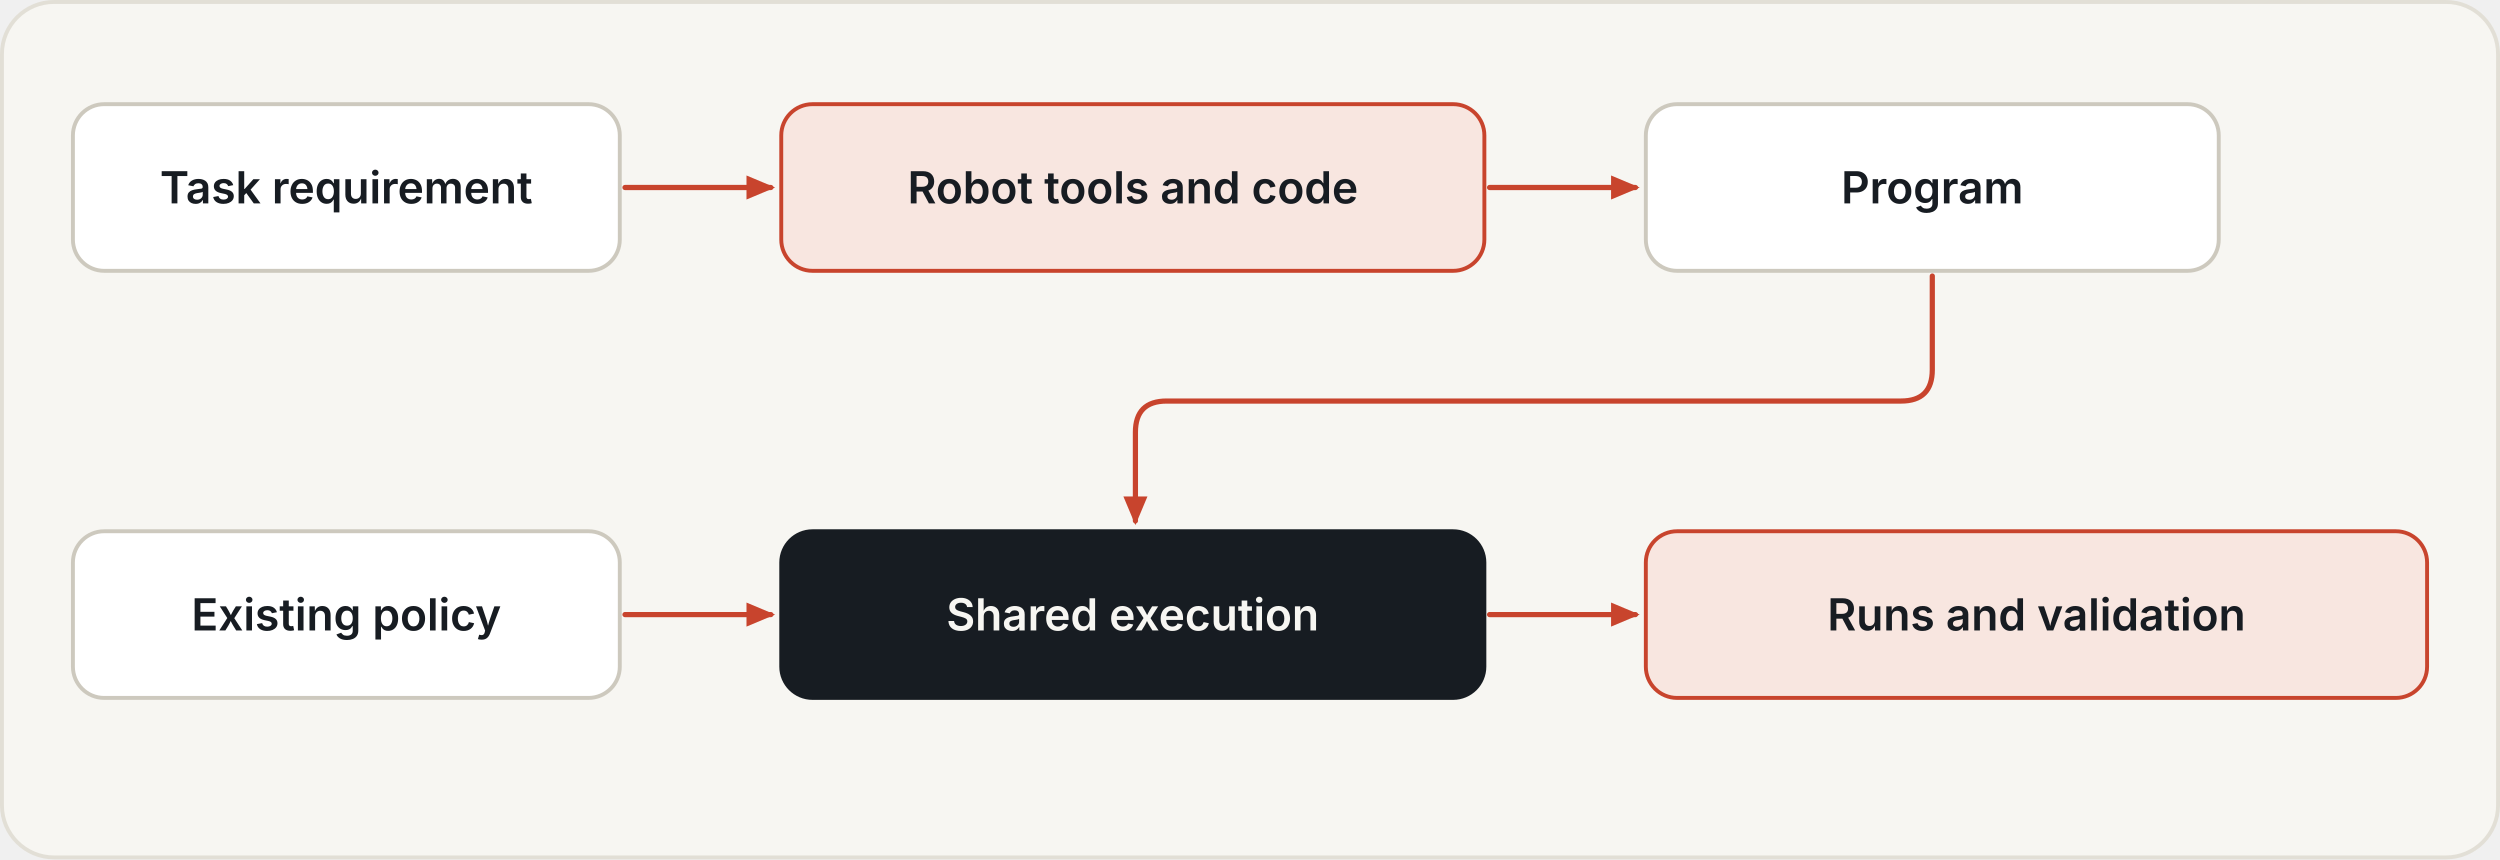
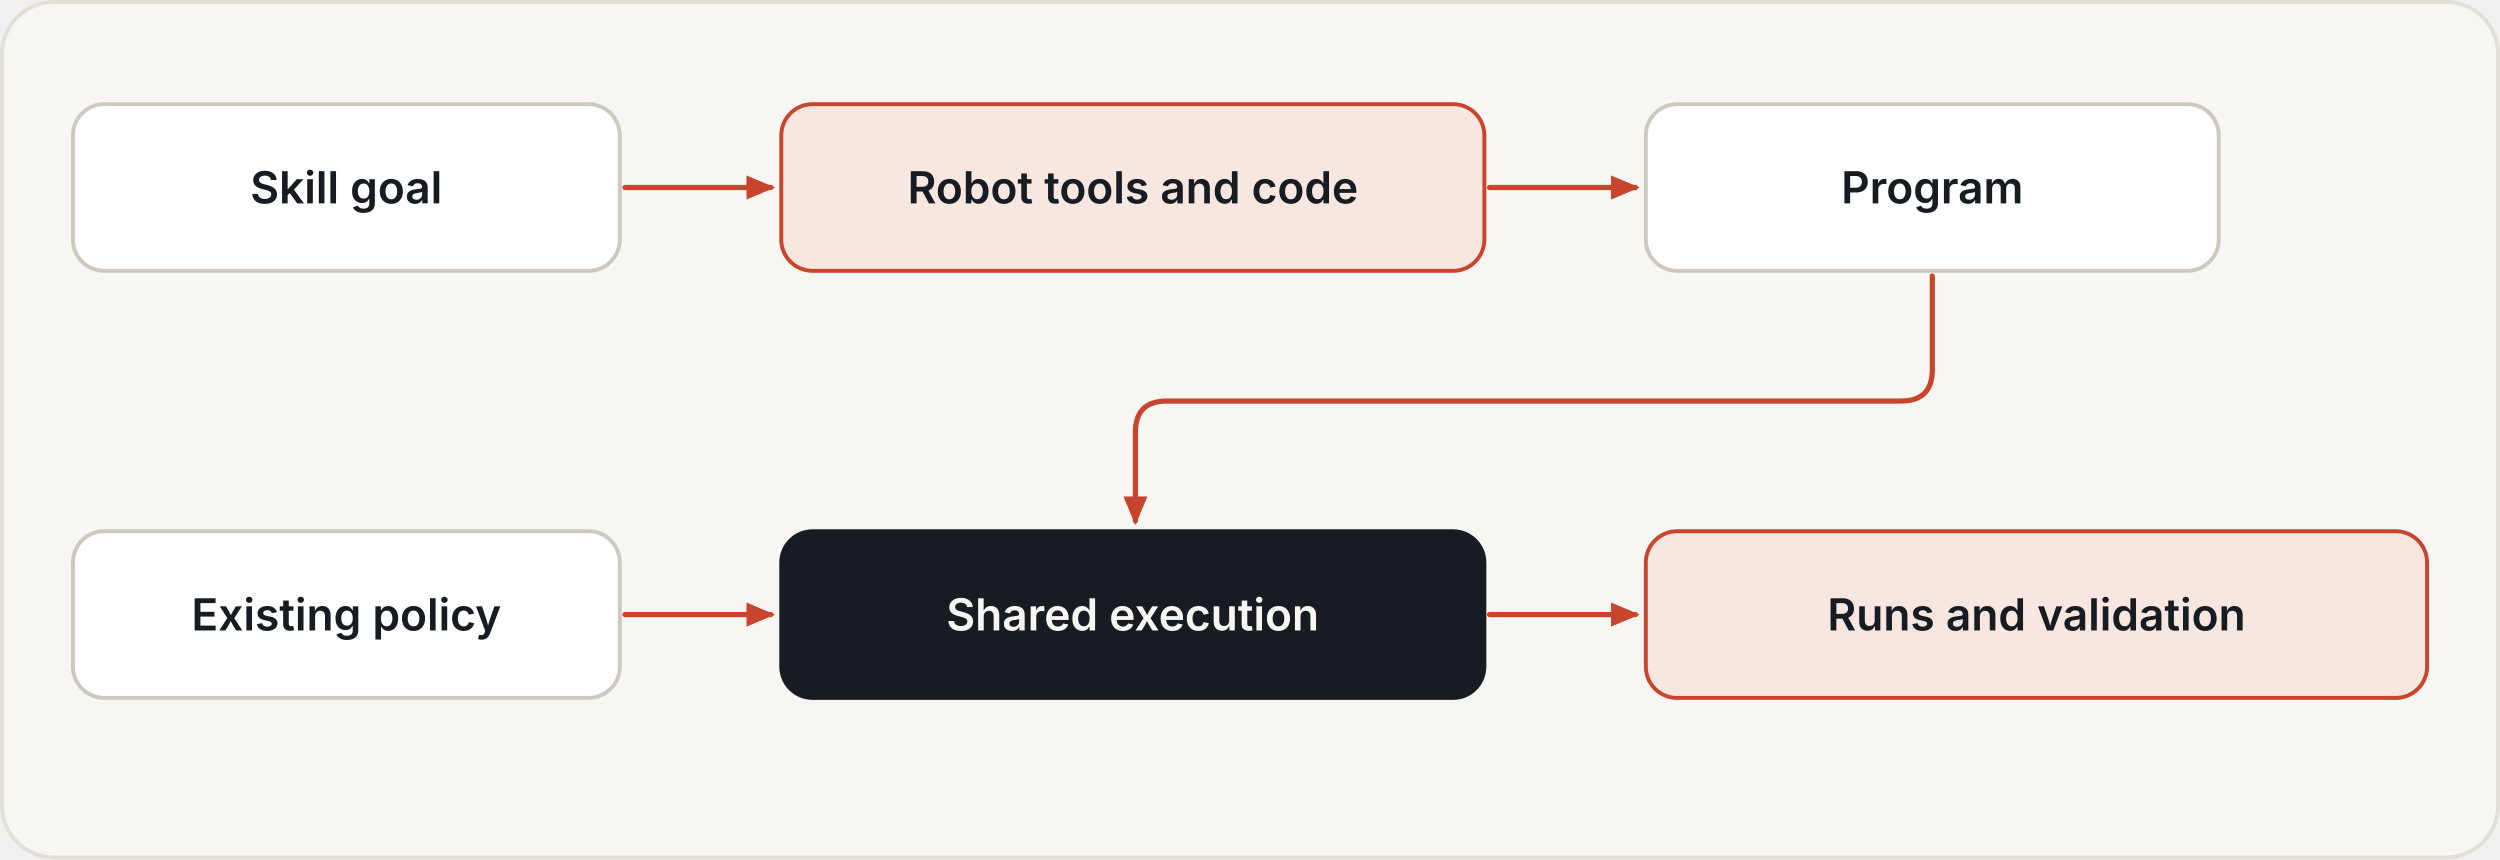
<svg xmlns="http://www.w3.org/2000/svg" viewBox="0 0 960 330" width="960" height="330" role="img" aria-labelledby="t d">
  <defs>
    <path id="sb375" d="M150 0V1490H707Q878 1490 995 1426Q1112 1362 1172 1250Q1232 1139 1232 997Q1232 854 1172 742Q1111 631 993 568Q875 504 703 504H417V0ZM417 724H668Q819 724 889 801Q959 878 959 997Q959 1116 889 1191Q819 1266 666 1266H417Z" />
    <path id="sb384" d="M150 0V1490H707Q964 1490 1098 1358Q1232 1226 1232 1013Q1232 862 1164 753Q1096 644 964 592L1287 0H988L695 547H417V0ZM417 768H668Q819 768 889 832Q959 895 959 1013Q959 1133 889 1200Q819 1266 666 1266H417Z" />
    <path id="sb397" d="M673 -23Q413 -23 258 97Q104 217 95 438H358Q367 320 456 262Q545 205 671 205Q803 205 886 264Q970 324 970 420Q970 507 896 552Q822 596 701 627L532 671Q345 719 240 816Q136 913 136 1071Q136 1203 207 1302Q278 1400 401 1455Q524 1510 680 1510Q839 1510 958 1455Q1078 1400 1146 1303Q1214 1206 1217 1082H958Q948 1177 872 1230Q797 1283 676 1283Q550 1283 478 1228Q406 1172 406 1087Q406 1024 444 984Q483 945 542 921Q600 897 660 882L799 846Q909 819 1010 768Q1110 718 1174 633Q1237 548 1237 418Q1237 287 1170 188Q1103 88 977 32Q851 -23 673 -23Z" />
-     <path id="sb411" d="M83 1265V1490H1269V1265H810V0H543V1265Z" />
    <path id="sb507" d="M450 -23Q344 -23 259 16Q174 54 125 129Q76 204 76 314Q76 440 138 510Q199 579 296 610Q394 642 502 653Q648 669 713 682Q778 696 778 754V759Q778 841 728 886Q678 932 583 932Q485 932 427 889Q369 846 349 791L108 840Q157 988 286 1060Q414 1132 582 1132Q661 1132 742 1114Q822 1095 889 1052Q956 1008 997 934Q1038 859 1038 747V0H789V154H779Q742 82 661 30Q580 -23 450 -23ZM517 170Q637 170 708 239Q780 308 780 401V533Q762 519 716 508Q670 498 618 490Q567 483 533 478Q445 466 386 430Q328 394 328 317Q328 245 381 208Q434 170 517 170Z" />
    <path id="sb578" d="M728 -20Q632 -20 568 12Q505 45 467 91Q429 137 409 177H392V0H138V1490H398V933H409Q428 972 465 1018Q502 1065 566 1098Q630 1132 729 1132Q858 1132 962 1066Q1067 1000 1128 872Q1190 743 1190 557Q1190 373 1130 244Q1069 115 965 48Q861 -20 728 -20ZM658 194Q788 194 856 298Q923 401 923 558Q923 714 856 816Q790 918 658 918Q529 918 461 820Q393 721 393 558Q393 395 462 294Q531 194 658 194Z" />
    <path id="sb586" d="M623 -23Q460 -23 340 50Q220 122 154 252Q89 381 89 553Q89 727 154 858Q220 988 340 1060Q460 1132 623 1132Q810 1132 940 1038Q1069 945 1105 781L862 730Q841 817 780 869Q719 921 625 921Q489 921 422 816Q354 711 354 554Q354 451 384 368Q414 285 474 236Q534 188 625 188Q721 188 782 242Q844 297 865 387L1108 336Q1072 169 942 73Q812 -23 623 -23Z" />
    <path id="sb597" d="M550 -20Q418 -20 314 48Q209 115 149 244Q89 373 89 557Q89 743 150 872Q211 1000 316 1066Q420 1132 549 1132Q649 1132 712 1098Q776 1065 813 1018Q850 972 870 933H881V1490H1141V0H886V177H870Q849 137 811 91Q773 45 710 12Q646 -20 550 -20ZM621 194Q748 194 817 294Q886 395 886 558Q886 721 818 820Q749 918 621 918Q489 918 422 816Q355 714 355 558Q355 401 422 298Q490 194 621 194Z" />
    <path id="sb614" d="M632 -23Q463 -23 342 48Q220 119 154 248Q89 377 89 552Q89 724 154 854Q218 985 336 1058Q455 1132 615 1132Q751 1132 868 1072Q984 1013 1055 888Q1126 764 1126 568V486H348Q353 337 432 259Q510 181 635 181Q721 181 782 218Q844 255 870 326L1109 277Q1069 142 944 60Q818 -23 632 -23ZM349 663H873Q861 783 796 856Q732 928 616 928Q497 928 428 852Q358 775 349 663Z" />
    <path id="sb658" d="M620 -442Q418 -442 296 -368Q174 -294 132 -183L352 -104Q378 -152 438 -198Q497 -244 619 -244Q740 -244 813 -188Q886 -131 886 -11V200H864Q844 160 807 117Q770 74 708 46Q646 17 549 17Q421 17 316 78Q212 138 150 259Q89 380 89 562Q89 745 150 872Q212 1000 317 1066Q422 1132 551 1132Q650 1132 714 1099Q778 1066 816 1020Q854 973 874 933H888V1118H1143V-3Q1143 -153 1075 -250Q1007 -347 889 -394Q771 -442 620 -442ZM622 222Q749 222 818 313Q887 404 887 564Q887 723 819 820Q751 918 622 918Q490 918 422 817Q355 716 355 564Q355 409 423 316Q491 222 622 222Z" />
    <path id="sb670" d="M398 655V0H138V1490H394V911Q496 1132 733 1132Q906 1132 1011 1022Q1116 912 1116 711V0H855V671Q855 783 797 847Q739 911 637 911Q533 911 466 844Q398 777 398 655Z" />
    <path id="sb689" d="M138 0V1118H398V0ZM268 1276Q206 1276 162 1318Q117 1359 117 1419Q117 1478 162 1520Q206 1561 268 1561Q331 1561 376 1520Q420 1478 420 1419Q420 1359 376 1318Q331 1276 268 1276Z" />
    <path id="sb727" d="M138 0V1490H398V667H417L820 1118H1125L692 635L1151 0H839L494 479L398 376V0Z" />
    <path id="sb736" d="M398 1490V0H138V1490Z" />
    <path id="sb766" d="M138 0V1118H382L390 905Q434 1024 520 1080Q607 1136 707 1136Q921 1136 994 893Q1039 1014 1136 1075Q1233 1136 1351 1136Q1502 1136 1604 1038Q1706 940 1706 754V0H1446V714Q1446 818 1389 866Q1332 914 1252 914Q1157 914 1103 855Q1049 796 1049 702V0H795V726Q795 811 742 862Q689 914 606 914Q520 914 459 856Q398 797 398 685V0Z" />
    <path id="sb773" d="M398 655V0H138V1118H384L387 895Q487 1132 733 1132Q906 1132 1010 1022Q1115 912 1115 711V0H855V671Q855 783 797 847Q739 911 637 911Q533 911 466 844Q398 777 398 655Z" />
    <path id="sb790" d="M623 -23Q460 -23 340 50Q220 122 154 252Q89 381 89 553Q89 727 154 858Q220 988 340 1060Q460 1132 623 1132Q786 1132 906 1060Q1026 988 1092 858Q1158 727 1158 553Q1158 381 1092 252Q1026 122 906 50Q786 -23 623 -23ZM623 188Q714 188 774 237Q834 286 864 369Q894 452 894 554Q894 657 864 740Q834 823 774 872Q714 921 623 921Q533 921 473 872Q413 823 384 740Q354 657 354 554Q354 452 384 369Q413 286 473 237Q533 188 623 188Z" />
    <path id="sb843" d="M138 -418V1118H392V933H409Q428 972 465 1018Q502 1065 566 1098Q630 1132 729 1132Q858 1132 962 1066Q1067 1000 1128 872Q1190 743 1190 557Q1190 373 1130 244Q1069 115 965 48Q861 -20 728 -20Q632 -20 568 12Q505 45 467 91Q429 137 409 177H398V-418ZM658 194Q788 194 856 298Q923 401 923 558Q923 714 856 816Q790 918 658 918Q529 918 461 820Q393 721 393 558Q393 395 462 294Q531 194 658 194Z" />
-     <path id="sb849" d="M1141 -418H881V177H870Q849 137 811 91Q773 45 710 12Q646 -20 550 -20Q418 -20 314 48Q209 115 149 244Q89 373 89 557Q89 743 150 872Q211 1000 316 1066Q420 1132 549 1132Q649 1132 712 1098Q776 1065 813 1018Q850 972 870 933H886V1118H1141ZM621 194Q748 194 817 294Q886 395 886 558Q886 721 818 820Q749 918 621 918Q489 918 422 816Q355 714 355 558Q355 401 422 298Q490 194 621 194Z" />
    <path id="sb852" d="M138 0V1118H390V931H402Q432 1028 507 1080Q582 1133 678 1133Q728 1133 773 1126V887Q757 891 721 896Q685 900 650 900Q541 900 470 832Q398 765 398 658V0Z" />
    <path id="sb871" d="M561 -23Q368 -23 242 60Q117 142 88 294L331 340Q375 176 566 176Q662 176 718 214Q775 253 775 310Q775 405 624 438L433 479Q119 547 119 792Q119 896 176 972Q233 1048 334 1090Q436 1132 570 1132Q760 1132 870 1053Q981 974 1015 844L783 798Q763 856 713 897Q663 938 573 938Q491 938 435 902Q379 865 379 808Q379 759 416 728Q452 696 538 677L728 637Q1041 570 1041 335Q1041 229 980 148Q919 68 810 22Q702 -23 561 -23Z" />
    <path id="sb889" d="M655 1118V914H439V315Q439 254 464 226Q490 197 550 197Q568 197 597 202Q626 206 645 210L686 9Q643 -4 598 -10Q553 -15 512 -15Q351 -15 265 65Q179 145 179 293V914H20V1118H179V1384H439V1118Z" />
    <path id="sb915" d="M521 -14Q348 -14 243 96Q138 206 138 407V1118H398V447Q398 335 456 271Q515 207 617 207Q721 207 788 274Q855 341 855 463V1118H1116V0H869L867 224Q767 -14 521 -14Z" />
    <path id="sb95" d="M150 0V1490H1118V1265H417V863H1066V641H417V225H1122V0Z" />
    <path id="sb980" d="M455 0 39 1118H317L521 510Q546 436 566 361Q585 286 604 210Q622 286 641 361Q660 436 685 510L888 1118H1164L746 0Z" />
    <path id="sb993" d="M50 0 420 574 72 1118H358L472 928Q505 871 532 816Q560 762 586 710Q612 762 639 817Q666 872 700 928L818 1118H1098L744 568L1115 0H831L693 224Q660 279 632 332Q605 386 579 437Q554 386 528 332Q502 279 469 224L331 0Z" />
    <path id="sb998" d="M127 -399 188 -196 219 -204Q307 -228 366 -200Q425 -171 445 -75L461 -4L39 1118H317L521 510Q545 437 563 364Q581 292 597 219Q616 293 636 366Q655 438 680 510L891 1118H1166L686 -144Q635 -278 544 -352Q453 -426 301 -426Q246 -426 200 -418Q153 -410 127 -399Z" />
    <marker id="mc8442d" viewBox="0 0 10 10" refX="8.5" refY="5" markerWidth="11" markerHeight="11" orient="auto-start-reverse" markerUnits="userSpaceOnUse">
      <path d="M0,0.8 L10,5 L0,9.2 z" fill="#c8442d" />
    </marker>
  </defs>
  <rect x="0.75" y="0.75" width="958.5" height="328.5" rx="20" fill="#f7f6f2" stroke="#e2dfd6" stroke-width="1.5" />
  <rect x="28.0" y="40.0" width="210.0" height="64.0" rx="12" fill="#ffffff" stroke="#cdc9be" stroke-width="1.5" />
-   <g transform="translate(61.4 78.1) scale(0.0083 -0.0083)" fill="#171c22">
-     <use href="#sb411" x="0" />
-     <use href="#sb507" x="1202" />
-     <use href="#sb871" x="2378" />
-     <use href="#sb727" x="3503" />
-     <use href="#sb852" x="5185" />
-     <use href="#sb614" x="5953" />
-     <use href="#sb849" x="7164" />
-     <use href="#sb915" x="8442" />
-     <use href="#sb689" x="9696" />
-     <use href="#sb852" x="10232" />
-     <use href="#sb614" x="11000" />
-     <use href="#sb766" x="12211" />
-     <use href="#sb614" x="14055" />
-     <use href="#sb773" x="15266" />
-     <use href="#sb889" x="16519" />
+   <g transform="translate(96.1 78.1) scale(0.0083 -0.0083)" fill="#171c22">
+     <use href="#sb397" x="0" />
+     <use href="#sb727" x="1332" />
+     <use href="#sb689" x="2498" />
+     <use href="#sb736" x="3034" />
+     <use href="#sb736" x="3570" />
+     <use href="#sb658" x="4622" />
+     <use href="#sb790" x="5903" />
+     <use href="#sb507" x="7170" />
+     <use href="#sb736" x="8346" />
  </g>
  <rect x="300.0" y="40.0" width="270.0" height="64.0" rx="12" fill="#f8e6e0" stroke="#c8442d" stroke-width="1.5" />
  <g transform="translate(348.5 78.1) scale(0.0083 -0.0083)" fill="#171c22">
    <use href="#sb384" x="0" />
    <use href="#sb790" x="1310" />
    <use href="#sb578" x="2557" />
    <use href="#sb790" x="3835" />
    <use href="#sb889" x="5082" />
    <use href="#sb889" x="6321" />
    <use href="#sb790" x="7024" />
    <use href="#sb790" x="8271" />
    <use href="#sb736" x="9518" />
    <use href="#sb871" x="10054" />
    <use href="#sb507" x="11695" />
    <use href="#sb773" x="12871" />
    <use href="#sb597" x="14124" />
    <use href="#sb586" x="15918" />
    <use href="#sb790" x="17111" />
    <use href="#sb597" x="18358" />
    <use href="#sb614" x="19636" />
  </g>
  <rect x="632.0" y="40.0" width="220.0" height="64.0" rx="12" fill="#ffffff" stroke="#cdc9be" stroke-width="1.5" />
  <g transform="translate(707.0 78.1) scale(0.0083 -0.0083)" fill="#171c22">
    <use href="#sb375" x="0" />
    <use href="#sb852" x="1321" />
    <use href="#sb790" x="2089" />
    <use href="#sb658" x="3336" />
    <use href="#sb852" x="4617" />
    <use href="#sb507" x="5411" />
    <use href="#sb766" x="6587" />
  </g>
  <path d="M240.0,72.0 L296.0,72.0" fill="none" stroke="#c8442d" stroke-width="2.0" stroke-linecap="round" stroke-linejoin="round" marker-end="url(#mc8442d)" />
  <path d="M572.0,72.0 L628.0,72.0" fill="none" stroke="#c8442d" stroke-width="2.0" stroke-linecap="round" stroke-linejoin="round" marker-end="url(#mc8442d)" />
  <rect x="28.0" y="204.0" width="210.0" height="64.0" rx="12" fill="#ffffff" stroke="#cdc9be" stroke-width="1.5" />
  <g transform="translate(73.5 242.1) scale(0.0083 -0.0083)" fill="#171c22">
    <use href="#sb95" x="0" />
    <use href="#sb993" x="1240" />
    <use href="#sb689" x="2405" />
    <use href="#sb871" x="2941" />
    <use href="#sb889" x="4066" />
    <use href="#sb689" x="4789" />
    <use href="#sb773" x="5325" />
    <use href="#sb658" x="6578" />
    <use href="#sb843" x="8375" />
    <use href="#sb790" x="9653" />
    <use href="#sb736" x="10900" />
    <use href="#sb689" x="11436" />
    <use href="#sb586" x="11972" />
    <use href="#sb998" x="13127" />
  </g>
  <rect x="300.0" y="204.0" width="270.0" height="64.0" rx="12" fill="#171c22" stroke="#171c22" stroke-width="1.5" />
  <g transform="translate(363.4 242.1) scale(0.0083 -0.0083)" fill="#f7f6f2">
    <use href="#sb397" x="0" />
    <use href="#sb670" x="1332" />
    <use href="#sb507" x="2586" />
    <use href="#sb852" x="3762" />
    <use href="#sb614" x="4530" />
    <use href="#sb597" x="5741" />
    <use href="#sb614" x="7535" />
    <use href="#sb993" x="8703" />
    <use href="#sb614" x="9825" />
    <use href="#sb586" x="11036" />
    <use href="#sb915" x="12229" />
    <use href="#sb889" x="13483" />
    <use href="#sb689" x="14206" />
    <use href="#sb790" x="14742" />
    <use href="#sb773" x="15989" />
  </g>
  <rect x="632.0" y="204.0" width="300.0" height="64.0" rx="12" fill="#f8e6e0" stroke="#c8442d" stroke-width="1.5" />
  <g transform="translate(701.7 242.1) scale(0.0083 -0.0083)" fill="#171c22">
    <use href="#sb384" x="0" />
    <use href="#sb915" x="1336" />
    <use href="#sb773" x="2590" />
    <use href="#sb871" x="3843" />
    <use href="#sb507" x="5484" />
    <use href="#sb773" x="6660" />
    <use href="#sb597" x="7913" />
    <use href="#sb980" x="9707" />
    <use href="#sb507" x="10892" />
    <use href="#sb736" x="12068" />
    <use href="#sb689" x="12604" />
    <use href="#sb597" x="13140" />
    <use href="#sb507" x="14418" />
    <use href="#sb889" x="15594" />
    <use href="#sb689" x="16317" />
    <use href="#sb790" x="16853" />
    <use href="#sb773" x="18100" />
  </g>
  <path d="M240.0,236.0 L296.0,236.0" fill="none" stroke="#c8442d" stroke-width="2.0" stroke-linecap="round" stroke-linejoin="round" marker-end="url(#mc8442d)" />
  <path d="M742.0,106.0 L742.0,142.0 Q742.0,154.0 730.0,154.0 L448.0,154.0 Q436.0,154.0 436.0,166.0 L436.0,200.0" fill="none" stroke="#c8442d" stroke-width="2.0" stroke-linecap="round" stroke-linejoin="round" marker-end="url(#mc8442d)" />
  <path d="M572.0,236.0 L628.0,236.0" fill="none" stroke="#c8442d" stroke-width="2.0" stroke-linecap="round" stroke-linejoin="round" marker-end="url(#mc8442d)" />
</svg>
